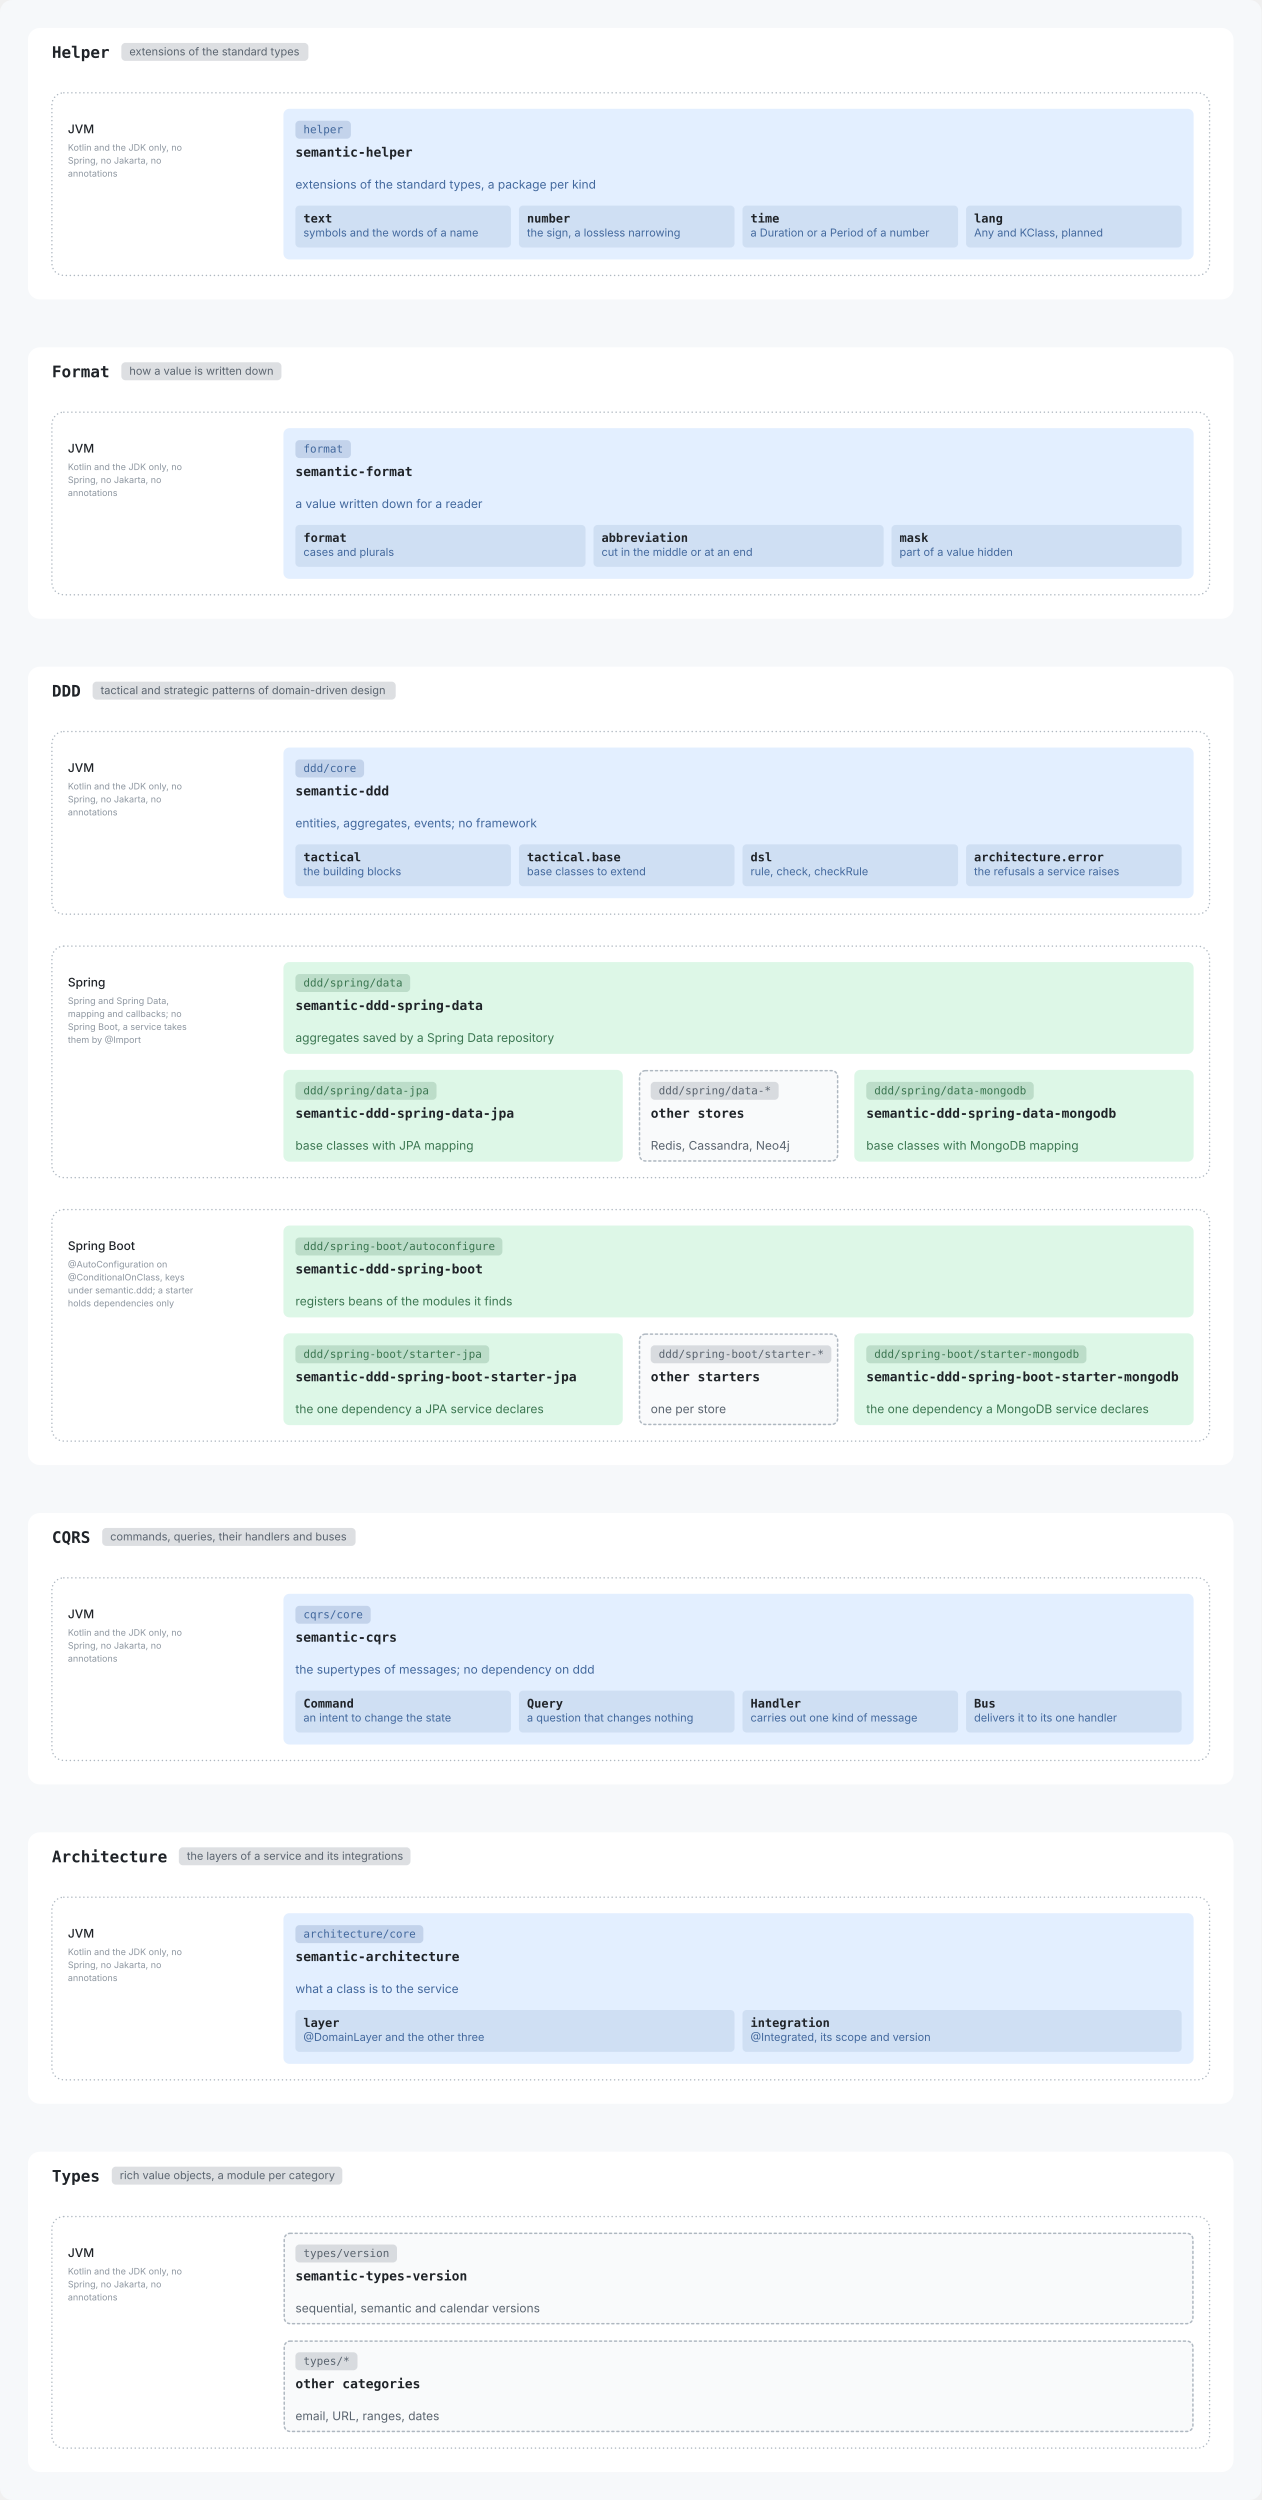
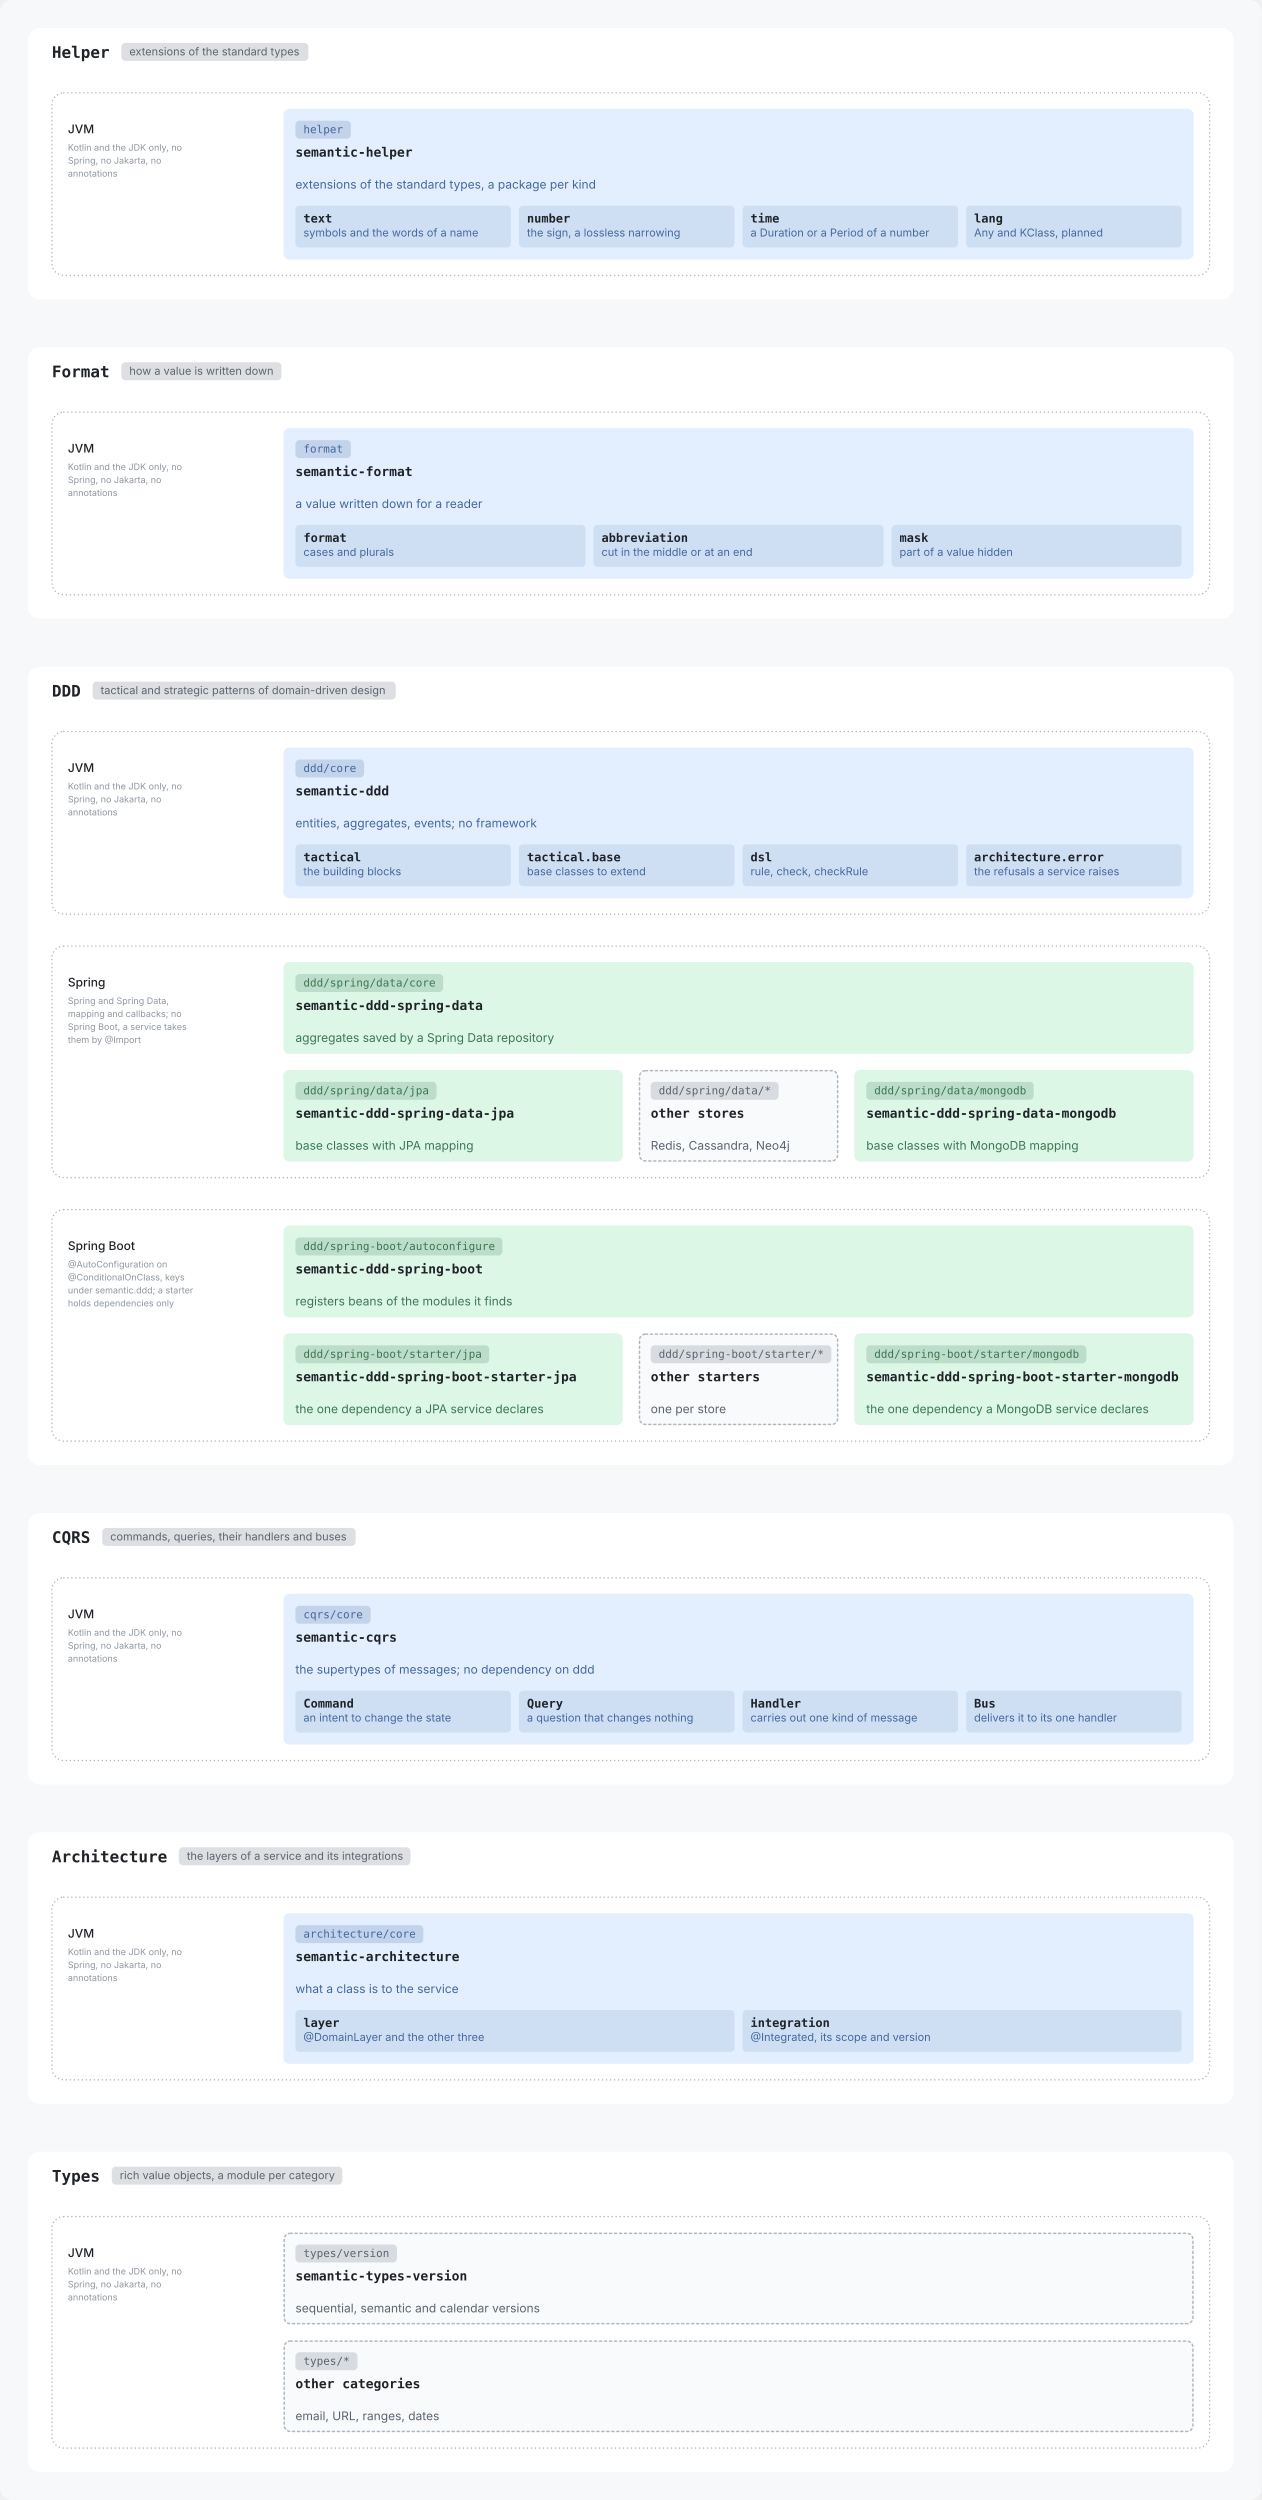
<svg xmlns="http://www.w3.org/2000/svg" viewBox="0 0 1264 2505" width="1264" height="2505" role="img">
  <rect width="1264" height="2505" rx="12" fill="#F6F8FA" />
  <g transform="translate(12,12)">
    <rect x="16.0" y="16.0" width="1208.0" height="272.0" rx="12" fill="#FFFFFF" />
    <text x="40.0" y="46.0" font-family="ui-monospace, SFMono-Regular, 'SF Mono', Menlo, Consolas, monospace" font-size="16" font-weight="600" fill="#1F2328" text-anchor="start">Helper</text>
    <rect x="109.6" y="31.0" width="187.4" height="18" rx="4" fill="#59636E" fill-opacity="0.2" />
    <text x="117.6" y="43.5" font-family="-apple-system, BlinkMacSystemFont, 'Segoe UI', Inter, Helvetica, Arial, sans-serif" font-size="11" font-weight="400" fill="#59636E" text-anchor="start">extensions of the standard types</text>
    <rect x="40" y="81" width="1160" height="183" rx="12" fill="none" stroke="#AFB8C1" stroke-width="1.5" stroke-linecap="round" stroke-dasharray="0.01 4" />
    <text x="56.0" y="121.5" font-family="-apple-system, BlinkMacSystemFont, 'Segoe UI', Inter, Helvetica, Arial, sans-serif" font-size="12" font-weight="500" fill="#1F2328" text-anchor="start">JVM</text>
    <text x="56.0" y="139.0" font-family="-apple-system, BlinkMacSystemFont, 'Segoe UI', Inter, Helvetica, Arial, sans-serif" font-size="9" font-weight="400" fill="#8C959F" text-anchor="start">Kotlin and the JDK only, no</text>
    <text x="56.0" y="152.0" font-family="-apple-system, BlinkMacSystemFont, 'Segoe UI', Inter, Helvetica, Arial, sans-serif" font-size="9" font-weight="400" fill="#8C959F" text-anchor="start">Spring, no Jakarta, no</text>
    <text x="56.0" y="165.0" font-family="-apple-system, BlinkMacSystemFont, 'Segoe UI', Inter, Helvetica, Arial, sans-serif" font-size="9" font-weight="400" fill="#8C959F" text-anchor="start">annotations</text>
    <rect x="272.0" y="97.0" width="912.0" height="151.0" rx="6" fill="#E3EFFF" />
    <rect x="284.0" y="109.0" width="55.6" height="18" rx="4" fill="#41679C" fill-opacity="0.2" />
    <text x="292.0" y="121.5" font-family="ui-monospace, SFMono-Regular, 'SF Mono', Menlo, Consolas, monospace" font-size="11" font-weight="400" fill="#41679C" text-anchor="start">helper</text>
    <text x="284.0" y="145.0" font-family="ui-monospace, SFMono-Regular, 'SF Mono', Menlo, Consolas, monospace" font-size="13" font-weight="600" fill="#1F2328" text-anchor="start">semantic-helper</text>
    <text x="284.0" y="177.0" font-family="-apple-system, BlinkMacSystemFont, 'Segoe UI', Inter, Helvetica, Arial, sans-serif" font-size="12" font-weight="400" fill="#41679C" text-anchor="start">extensions of the standard types, a package per kind</text>
    <rect x="284.0" y="194.0" width="216.0" height="42" rx="4" fill="#41679C" fill-opacity="0.12" />
    <text x="292.0" y="211.0" font-family="ui-monospace, SFMono-Regular, 'SF Mono', Menlo, Consolas, monospace" font-size="12" font-weight="600" fill="#1F2328" text-anchor="start">text</text>
    <text x="292.0" y="225.0" font-family="-apple-system, BlinkMacSystemFont, 'Segoe UI', Inter, Helvetica, Arial, sans-serif" font-size="11" font-weight="400" fill="#41679C" text-anchor="start">symbols and the words of a name</text>
    <rect x="508.0" y="194.0" width="216.0" height="42" rx="4" fill="#41679C" fill-opacity="0.12" />
    <text x="516.0" y="211.0" font-family="ui-monospace, SFMono-Regular, 'SF Mono', Menlo, Consolas, monospace" font-size="12" font-weight="600" fill="#1F2328" text-anchor="start">number</text>
    <text x="516.0" y="225.0" font-family="-apple-system, BlinkMacSystemFont, 'Segoe UI', Inter, Helvetica, Arial, sans-serif" font-size="11" font-weight="400" fill="#41679C" text-anchor="start">the sign, a lossless narrowing</text>
    <rect x="732.0" y="194.0" width="216.0" height="42" rx="4" fill="#41679C" fill-opacity="0.12" />
    <text x="740.0" y="211.0" font-family="ui-monospace, SFMono-Regular, 'SF Mono', Menlo, Consolas, monospace" font-size="12" font-weight="600" fill="#1F2328" text-anchor="start">time</text>
    <text x="740.0" y="225.0" font-family="-apple-system, BlinkMacSystemFont, 'Segoe UI', Inter, Helvetica, Arial, sans-serif" font-size="11" font-weight="400" fill="#41679C" text-anchor="start">a Duration or a Period of a number</text>
    <rect x="956.0" y="194.0" width="216.0" height="42" rx="4" fill="#41679C" fill-opacity="0.12" />
    <text x="964.0" y="211.0" font-family="ui-monospace, SFMono-Regular, 'SF Mono', Menlo, Consolas, monospace" font-size="12" font-weight="600" fill="#1F2328" text-anchor="start">lang</text>
    <text x="964.0" y="225.0" font-family="-apple-system, BlinkMacSystemFont, 'Segoe UI', Inter, Helvetica, Arial, sans-serif" font-size="11" font-weight="400" fill="#41679C" text-anchor="start">Any and KClass, planned</text>
    <rect x="16.0" y="336.0" width="1208.0" height="272.0" rx="12" fill="#FFFFFF" />
    <text x="40.0" y="366.0" font-family="ui-monospace, SFMono-Regular, 'SF Mono', Menlo, Consolas, monospace" font-size="16" font-weight="600" fill="#1F2328" text-anchor="start">Format</text>
    <rect x="109.6" y="351.0" width="160.4" height="18" rx="4" fill="#59636E" fill-opacity="0.2" />
    <text x="117.6" y="363.5" font-family="-apple-system, BlinkMacSystemFont, 'Segoe UI', Inter, Helvetica, Arial, sans-serif" font-size="11" font-weight="400" fill="#59636E" text-anchor="start">how a value is written down</text>
    <rect x="40" y="401" width="1160" height="183" rx="12" fill="none" stroke="#AFB8C1" stroke-width="1.5" stroke-linecap="round" stroke-dasharray="0.01 4" />
    <text x="56.0" y="441.5" font-family="-apple-system, BlinkMacSystemFont, 'Segoe UI', Inter, Helvetica, Arial, sans-serif" font-size="12" font-weight="500" fill="#1F2328" text-anchor="start">JVM</text>
    <text x="56.0" y="459.0" font-family="-apple-system, BlinkMacSystemFont, 'Segoe UI', Inter, Helvetica, Arial, sans-serif" font-size="9" font-weight="400" fill="#8C959F" text-anchor="start">Kotlin and the JDK only, no</text>
    <text x="56.0" y="472.0" font-family="-apple-system, BlinkMacSystemFont, 'Segoe UI', Inter, Helvetica, Arial, sans-serif" font-size="9" font-weight="400" fill="#8C959F" text-anchor="start">Spring, no Jakarta, no</text>
    <text x="56.0" y="485.0" font-family="-apple-system, BlinkMacSystemFont, 'Segoe UI', Inter, Helvetica, Arial, sans-serif" font-size="9" font-weight="400" fill="#8C959F" text-anchor="start">annotations</text>
    <rect x="272.0" y="417.0" width="912.0" height="151.0" rx="6" fill="#E3EFFF" />
    <rect x="284.0" y="429.0" width="55.6" height="18" rx="4" fill="#41679C" fill-opacity="0.2" />
    <text x="292.0" y="441.5" font-family="ui-monospace, SFMono-Regular, 'SF Mono', Menlo, Consolas, monospace" font-size="11" font-weight="400" fill="#41679C" text-anchor="start">format</text>
    <text x="284.0" y="465.0" font-family="ui-monospace, SFMono-Regular, 'SF Mono', Menlo, Consolas, monospace" font-size="13" font-weight="600" fill="#1F2328" text-anchor="start">semantic-format</text>
    <text x="284.0" y="497.0" font-family="-apple-system, BlinkMacSystemFont, 'Segoe UI', Inter, Helvetica, Arial, sans-serif" font-size="12" font-weight="400" fill="#41679C" text-anchor="start">a value written down for a reader</text>
    <rect x="284.0" y="514.0" width="290.7" height="42" rx="4" fill="#41679C" fill-opacity="0.12" />
    <text x="292.0" y="531.0" font-family="ui-monospace, SFMono-Regular, 'SF Mono', Menlo, Consolas, monospace" font-size="12" font-weight="600" fill="#1F2328" text-anchor="start">format</text>
    <text x="292.0" y="545.0" font-family="-apple-system, BlinkMacSystemFont, 'Segoe UI', Inter, Helvetica, Arial, sans-serif" font-size="11" font-weight="400" fill="#41679C" text-anchor="start">cases and plurals</text>
    <rect x="582.7" y="514.0" width="290.7" height="42" rx="4" fill="#41679C" fill-opacity="0.12" />
    <text x="590.7" y="531.0" font-family="ui-monospace, SFMono-Regular, 'SF Mono', Menlo, Consolas, monospace" font-size="12" font-weight="600" fill="#1F2328" text-anchor="start">abbreviation</text>
    <text x="590.7" y="545.0" font-family="-apple-system, BlinkMacSystemFont, 'Segoe UI', Inter, Helvetica, Arial, sans-serif" font-size="11" font-weight="400" fill="#41679C" text-anchor="start">cut in the middle or at an end</text>
    <rect x="881.3" y="514.0" width="290.7" height="42" rx="4" fill="#41679C" fill-opacity="0.12" />
    <text x="889.3" y="531.0" font-family="ui-monospace, SFMono-Regular, 'SF Mono', Menlo, Consolas, monospace" font-size="12" font-weight="600" fill="#1F2328" text-anchor="start">mask</text>
    <text x="889.3" y="545.0" font-family="-apple-system, BlinkMacSystemFont, 'Segoe UI', Inter, Helvetica, Arial, sans-serif" font-size="11" font-weight="400" fill="#41679C" text-anchor="start">part of a value hidden</text>
    <rect x="16.0" y="656.0" width="1208.0" height="800.0" rx="12" fill="#FFFFFF" />
    <text x="40.0" y="686.0" font-family="ui-monospace, SFMono-Regular, 'SF Mono', Menlo, Consolas, monospace" font-size="16" font-weight="600" fill="#1F2328" text-anchor="start">DDD</text>
    <rect x="80.8" y="671.0" width="303.7" height="18" rx="4" fill="#59636E" fill-opacity="0.2" />
    <text x="88.8" y="683.5" font-family="-apple-system, BlinkMacSystemFont, 'Segoe UI', Inter, Helvetica, Arial, sans-serif" font-size="11" font-weight="400" fill="#59636E" text-anchor="start">tactical and strategic patterns of domain-driven design</text>
    <rect x="40" y="721" width="1160" height="183" rx="12" fill="none" stroke="#AFB8C1" stroke-width="1.5" stroke-linecap="round" stroke-dasharray="0.01 4" />
    <text x="56.0" y="761.5" font-family="-apple-system, BlinkMacSystemFont, 'Segoe UI', Inter, Helvetica, Arial, sans-serif" font-size="12" font-weight="500" fill="#1F2328" text-anchor="start">JVM</text>
    <text x="56.0" y="779.0" font-family="-apple-system, BlinkMacSystemFont, 'Segoe UI', Inter, Helvetica, Arial, sans-serif" font-size="9" font-weight="400" fill="#8C959F" text-anchor="start">Kotlin and the JDK only, no</text>
    <text x="56.0" y="792.0" font-family="-apple-system, BlinkMacSystemFont, 'Segoe UI', Inter, Helvetica, Arial, sans-serif" font-size="9" font-weight="400" fill="#8C959F" text-anchor="start">Spring, no Jakarta, no</text>
    <text x="56.0" y="805.0" font-family="-apple-system, BlinkMacSystemFont, 'Segoe UI', Inter, Helvetica, Arial, sans-serif" font-size="9" font-weight="400" fill="#8C959F" text-anchor="start">annotations</text>
    <rect x="272.0" y="737.0" width="912.0" height="151.0" rx="6" fill="#E3EFFF" />
    <rect x="284.0" y="749.0" width="68.8" height="18" rx="4" fill="#41679C" fill-opacity="0.2" />
    <text x="292.0" y="761.5" font-family="ui-monospace, SFMono-Regular, 'SF Mono', Menlo, Consolas, monospace" font-size="11" font-weight="400" fill="#41679C" text-anchor="start">ddd/core</text>
    <text x="284.0" y="785.0" font-family="ui-monospace, SFMono-Regular, 'SF Mono', Menlo, Consolas, monospace" font-size="13" font-weight="600" fill="#1F2328" text-anchor="start">semantic-ddd</text>
    <text x="284.0" y="817.0" font-family="-apple-system, BlinkMacSystemFont, 'Segoe UI', Inter, Helvetica, Arial, sans-serif" font-size="12" font-weight="400" fill="#41679C" text-anchor="start">entities, aggregates, events; no framework</text>
    <rect x="284.0" y="834.0" width="216.0" height="42" rx="4" fill="#41679C" fill-opacity="0.12" />
    <text x="292.0" y="851.0" font-family="ui-monospace, SFMono-Regular, 'SF Mono', Menlo, Consolas, monospace" font-size="12" font-weight="600" fill="#1F2328" text-anchor="start">tactical</text>
    <text x="292.0" y="865.0" font-family="-apple-system, BlinkMacSystemFont, 'Segoe UI', Inter, Helvetica, Arial, sans-serif" font-size="11" font-weight="400" fill="#41679C" text-anchor="start">the building blocks</text>
    <rect x="508.0" y="834.0" width="216.0" height="42" rx="4" fill="#41679C" fill-opacity="0.12" />
    <text x="516.0" y="851.0" font-family="ui-monospace, SFMono-Regular, 'SF Mono', Menlo, Consolas, monospace" font-size="12" font-weight="600" fill="#1F2328" text-anchor="start">tactical.base</text>
    <text x="516.0" y="865.0" font-family="-apple-system, BlinkMacSystemFont, 'Segoe UI', Inter, Helvetica, Arial, sans-serif" font-size="11" font-weight="400" fill="#41679C" text-anchor="start">base classes to extend</text>
    <rect x="732.0" y="834.0" width="216.0" height="42" rx="4" fill="#41679C" fill-opacity="0.12" />
    <text x="740.0" y="851.0" font-family="ui-monospace, SFMono-Regular, 'SF Mono', Menlo, Consolas, monospace" font-size="12" font-weight="600" fill="#1F2328" text-anchor="start">dsl</text>
    <text x="740.0" y="865.0" font-family="-apple-system, BlinkMacSystemFont, 'Segoe UI', Inter, Helvetica, Arial, sans-serif" font-size="11" font-weight="400" fill="#41679C" text-anchor="start">rule, check, checkRule</text>
    <rect x="956.0" y="834.0" width="216.0" height="42" rx="4" fill="#41679C" fill-opacity="0.12" />
    <text x="964.0" y="851.0" font-family="ui-monospace, SFMono-Regular, 'SF Mono', Menlo, Consolas, monospace" font-size="12" font-weight="600" fill="#1F2328" text-anchor="start">architecture.error</text>
    <text x="964.0" y="865.0" font-family="-apple-system, BlinkMacSystemFont, 'Segoe UI', Inter, Helvetica, Arial, sans-serif" font-size="11" font-weight="400" fill="#41679C" text-anchor="start">the refusals a service raises</text>
    <rect x="40" y="936" width="1160" height="232" rx="12" fill="none" stroke="#AFB8C1" stroke-width="1.5" stroke-linecap="round" stroke-dasharray="0.01 4" />
    <text x="56.0" y="976.5" font-family="-apple-system, BlinkMacSystemFont, 'Segoe UI', Inter, Helvetica, Arial, sans-serif" font-size="12" font-weight="500" fill="#1F2328" text-anchor="start">Spring</text>
    <text x="56.0" y="994.0" font-family="-apple-system, BlinkMacSystemFont, 'Segoe UI', Inter, Helvetica, Arial, sans-serif" font-size="9" font-weight="400" fill="#8C959F" text-anchor="start">Spring and Spring Data,</text>
    <text x="56.0" y="1007.0" font-family="-apple-system, BlinkMacSystemFont, 'Segoe UI', Inter, Helvetica, Arial, sans-serif" font-size="9" font-weight="400" fill="#8C959F" text-anchor="start">mapping and callbacks; no</text>
    <text x="56.0" y="1020.0" font-family="-apple-system, BlinkMacSystemFont, 'Segoe UI', Inter, Helvetica, Arial, sans-serif" font-size="9" font-weight="400" fill="#8C959F" text-anchor="start">Spring Boot, a service takes</text>
    <text x="56.0" y="1033.0" font-family="-apple-system, BlinkMacSystemFont, 'Segoe UI', Inter, Helvetica, Arial, sans-serif" font-size="9" font-weight="400" fill="#8C959F" text-anchor="start">them by @Import</text>
    <rect x="272.0" y="952.0" width="912.0" height="92.0" rx="6" fill="#DDF7E7" />
-     <rect x="284.0" y="964.0" width="115.0" height="18" rx="4" fill="#3A7550" fill-opacity="0.2" />
-     <text x="292.0" y="976.5" font-family="ui-monospace, SFMono-Regular, 'SF Mono', Menlo, Consolas, monospace" font-size="11" font-weight="400" fill="#3A7550" text-anchor="start">ddd/spring/data</text>
+     <rect x="284.0" y="964.0" width="148.0" height="18" rx="4" fill="#3A7550" fill-opacity="0.2" />
+     <text x="292.0" y="976.5" font-family="ui-monospace, SFMono-Regular, 'SF Mono', Menlo, Consolas, monospace" font-size="11" font-weight="400" fill="#3A7550" text-anchor="start">ddd/spring/data/core</text>
    <text x="284.0" y="1000.0" font-family="ui-monospace, SFMono-Regular, 'SF Mono', Menlo, Consolas, monospace" font-size="13" font-weight="600" fill="#1F2328" text-anchor="start">semantic-ddd-spring-data</text>
    <text x="284.0" y="1032.0" font-family="-apple-system, BlinkMacSystemFont, 'Segoe UI', Inter, Helvetica, Arial, sans-serif" font-size="12" font-weight="400" fill="#3A7550" text-anchor="start">aggregates saved by a Spring Data repository</text>
    <rect x="272.0" y="1060.0" width="340.0" height="92.0" rx="6" fill="#DDF7E7" />
    <rect x="284.0" y="1072.0" width="141.4" height="18" rx="4" fill="#3A7550" fill-opacity="0.2" />
-     <text x="292.0" y="1084.5" font-family="ui-monospace, SFMono-Regular, 'SF Mono', Menlo, Consolas, monospace" font-size="11" font-weight="400" fill="#3A7550" text-anchor="start">ddd/spring/data-jpa</text>
+     <text x="292.0" y="1084.5" font-family="ui-monospace, SFMono-Regular, 'SF Mono', Menlo, Consolas, monospace" font-size="11" font-weight="400" fill="#3A7550" text-anchor="start">ddd/spring/data/jpa</text>
    <text x="284.0" y="1108.0" font-family="ui-monospace, SFMono-Regular, 'SF Mono', Menlo, Consolas, monospace" font-size="13" font-weight="600" fill="#1F2328" text-anchor="start">semantic-ddd-spring-data-jpa</text>
    <text x="284.0" y="1140.0" font-family="-apple-system, BlinkMacSystemFont, 'Segoe UI', Inter, Helvetica, Arial, sans-serif" font-size="12" font-weight="400" fill="#3A7550" text-anchor="start">base classes with JPA mapping</text>
    <rect x="628.0" y="1060.0" width="200.0" height="92.0" rx="6" fill="#F9FAFB" />
    <rect x="640.0" y="1072.0" width="128.2" height="18" rx="4" fill="#59636E" fill-opacity="0.2" />
-     <text x="648.0" y="1084.5" font-family="ui-monospace, SFMono-Regular, 'SF Mono', Menlo, Consolas, monospace" font-size="11" font-weight="400" fill="#59636E" text-anchor="start">ddd/spring/data-*</text>
+     <text x="648.0" y="1084.5" font-family="ui-monospace, SFMono-Regular, 'SF Mono', Menlo, Consolas, monospace" font-size="11" font-weight="400" fill="#59636E" text-anchor="start">ddd/spring/data/*</text>
    <text x="640.0" y="1108.0" font-family="ui-monospace, SFMono-Regular, 'SF Mono', Menlo, Consolas, monospace" font-size="13" font-weight="600" fill="#1F2328" text-anchor="start">other stores</text>
    <text x="640.0" y="1140.0" font-family="-apple-system, BlinkMacSystemFont, 'Segoe UI', Inter, Helvetica, Arial, sans-serif" font-size="12" font-weight="400" fill="#59636E" text-anchor="start">Redis, Cassandra, Neo4j</text>
    <rect x="628.8" y="1060.8" width="198.5" height="90.5" rx="6" fill="none" stroke="#AFB8C1" stroke-width="1.5" stroke-dasharray="2 3" stroke-linecap="round" />
    <rect x="844.0" y="1060.0" width="340.0" height="92.0" rx="6" fill="#DDF7E7" />
    <rect x="856.0" y="1072.0" width="167.8" height="18" rx="4" fill="#3A7550" fill-opacity="0.2" />
-     <text x="864.0" y="1084.5" font-family="ui-monospace, SFMono-Regular, 'SF Mono', Menlo, Consolas, monospace" font-size="11" font-weight="400" fill="#3A7550" text-anchor="start">ddd/spring/data-mongodb</text>
+     <text x="864.0" y="1084.5" font-family="ui-monospace, SFMono-Regular, 'SF Mono', Menlo, Consolas, monospace" font-size="11" font-weight="400" fill="#3A7550" text-anchor="start">ddd/spring/data/mongodb</text>
    <text x="856.0" y="1108.0" font-family="ui-monospace, SFMono-Regular, 'SF Mono', Menlo, Consolas, monospace" font-size="13" font-weight="600" fill="#1F2328" text-anchor="start">semantic-ddd-spring-data-mongodb</text>
    <text x="856.0" y="1140.0" font-family="-apple-system, BlinkMacSystemFont, 'Segoe UI', Inter, Helvetica, Arial, sans-serif" font-size="12" font-weight="400" fill="#3A7550" text-anchor="start">base classes with MongoDB mapping</text>
    <rect x="40" y="1200" width="1160" height="232" rx="12" fill="none" stroke="#AFB8C1" stroke-width="1.5" stroke-linecap="round" stroke-dasharray="0.01 4" />
    <text x="56.0" y="1240.5" font-family="-apple-system, BlinkMacSystemFont, 'Segoe UI', Inter, Helvetica, Arial, sans-serif" font-size="12" font-weight="500" fill="#1F2328" text-anchor="start">Spring Boot</text>
    <text x="56.0" y="1258.0" font-family="-apple-system, BlinkMacSystemFont, 'Segoe UI', Inter, Helvetica, Arial, sans-serif" font-size="9" font-weight="400" fill="#8C959F" text-anchor="start">@AutoConfiguration on</text>
    <text x="56.0" y="1271.0" font-family="-apple-system, BlinkMacSystemFont, 'Segoe UI', Inter, Helvetica, Arial, sans-serif" font-size="9" font-weight="400" fill="#8C959F" text-anchor="start">@ConditionalOnClass, keys</text>
    <text x="56.0" y="1284.0" font-family="-apple-system, BlinkMacSystemFont, 'Segoe UI', Inter, Helvetica, Arial, sans-serif" font-size="9" font-weight="400" fill="#8C959F" text-anchor="start">under semantic.ddd; a starter</text>
    <text x="56.0" y="1297.0" font-family="-apple-system, BlinkMacSystemFont, 'Segoe UI', Inter, Helvetica, Arial, sans-serif" font-size="9" font-weight="400" fill="#8C959F" text-anchor="start">holds dependencies only</text>
    <rect x="272.0" y="1216.0" width="912.0" height="92.0" rx="6" fill="#DDF7E7" />
    <rect x="284.0" y="1228.0" width="207.4" height="18" rx="4" fill="#3A7550" fill-opacity="0.2" />
    <text x="292.0" y="1240.5" font-family="ui-monospace, SFMono-Regular, 'SF Mono', Menlo, Consolas, monospace" font-size="11" font-weight="400" fill="#3A7550" text-anchor="start">ddd/spring-boot/autoconfigure</text>
    <text x="284.0" y="1264.0" font-family="ui-monospace, SFMono-Regular, 'SF Mono', Menlo, Consolas, monospace" font-size="13" font-weight="600" fill="#1F2328" text-anchor="start">semantic-ddd-spring-boot</text>
    <text x="284.0" y="1296.0" font-family="-apple-system, BlinkMacSystemFont, 'Segoe UI', Inter, Helvetica, Arial, sans-serif" font-size="12" font-weight="400" fill="#3A7550" text-anchor="start">registers beans of the modules it finds</text>
    <rect x="272.0" y="1324.0" width="340.0" height="92.0" rx="6" fill="#DDF7E7" />
    <rect x="284.0" y="1336.0" width="194.2" height="18" rx="4" fill="#3A7550" fill-opacity="0.2" />
-     <text x="292.0" y="1348.5" font-family="ui-monospace, SFMono-Regular, 'SF Mono', Menlo, Consolas, monospace" font-size="11" font-weight="400" fill="#3A7550" text-anchor="start">ddd/spring-boot/starter-jpa</text>
+     <text x="292.0" y="1348.5" font-family="ui-monospace, SFMono-Regular, 'SF Mono', Menlo, Consolas, monospace" font-size="11" font-weight="400" fill="#3A7550" text-anchor="start">ddd/spring-boot/starter/jpa</text>
    <text x="284.0" y="1372.0" font-family="ui-monospace, SFMono-Regular, 'SF Mono', Menlo, Consolas, monospace" font-size="13" font-weight="600" fill="#1F2328" text-anchor="start">semantic-ddd-spring-boot-starter-jpa</text>
    <text x="284.0" y="1404.0" font-family="-apple-system, BlinkMacSystemFont, 'Segoe UI', Inter, Helvetica, Arial, sans-serif" font-size="12" font-weight="400" fill="#3A7550" text-anchor="start">the one dependency a JPA service declares</text>
    <rect x="628.0" y="1324.0" width="200.0" height="92.0" rx="6" fill="#F9FAFB" />
    <rect x="640.0" y="1336.0" width="181.0" height="18" rx="4" fill="#59636E" fill-opacity="0.2" />
-     <text x="648.0" y="1348.5" font-family="ui-monospace, SFMono-Regular, 'SF Mono', Menlo, Consolas, monospace" font-size="11" font-weight="400" fill="#59636E" text-anchor="start">ddd/spring-boot/starter-*</text>
+     <text x="648.0" y="1348.5" font-family="ui-monospace, SFMono-Regular, 'SF Mono', Menlo, Consolas, monospace" font-size="11" font-weight="400" fill="#59636E" text-anchor="start">ddd/spring-boot/starter/*</text>
    <text x="640.0" y="1372.0" font-family="ui-monospace, SFMono-Regular, 'SF Mono', Menlo, Consolas, monospace" font-size="13" font-weight="600" fill="#1F2328" text-anchor="start">other starters</text>
    <text x="640.0" y="1404.0" font-family="-apple-system, BlinkMacSystemFont, 'Segoe UI', Inter, Helvetica, Arial, sans-serif" font-size="12" font-weight="400" fill="#59636E" text-anchor="start">one per store</text>
    <rect x="628.8" y="1324.8" width="198.5" height="90.5" rx="6" fill="none" stroke="#AFB8C1" stroke-width="1.5" stroke-dasharray="2 3" stroke-linecap="round" />
    <rect x="844.0" y="1324.0" width="340.0" height="92.0" rx="6" fill="#DDF7E7" />
    <rect x="856.0" y="1336.0" width="220.6" height="18" rx="4" fill="#3A7550" fill-opacity="0.2" />
-     <text x="864.0" y="1348.5" font-family="ui-monospace, SFMono-Regular, 'SF Mono', Menlo, Consolas, monospace" font-size="11" font-weight="400" fill="#3A7550" text-anchor="start">ddd/spring-boot/starter-mongodb</text>
+     <text x="864.0" y="1348.5" font-family="ui-monospace, SFMono-Regular, 'SF Mono', Menlo, Consolas, monospace" font-size="11" font-weight="400" fill="#3A7550" text-anchor="start">ddd/spring-boot/starter/mongodb</text>
    <text x="856.0" y="1372.0" font-family="ui-monospace, SFMono-Regular, 'SF Mono', Menlo, Consolas, monospace" font-size="13" font-weight="600" fill="#1F2328" text-anchor="start">semantic-ddd-spring-boot-starter-mongodb</text>
    <text x="856.0" y="1404.0" font-family="-apple-system, BlinkMacSystemFont, 'Segoe UI', Inter, Helvetica, Arial, sans-serif" font-size="12" font-weight="400" fill="#3A7550" text-anchor="start">the one dependency a MongoDB service declares</text>
    <rect x="16.0" y="1504.0" width="1208.0" height="272.0" rx="12" fill="#FFFFFF" />
    <text x="40.0" y="1534.0" font-family="ui-monospace, SFMono-Regular, 'SF Mono', Menlo, Consolas, monospace" font-size="16" font-weight="600" fill="#1F2328" text-anchor="start">CQRS</text>
    <rect x="90.4" y="1519.0" width="253.9" height="18" rx="4" fill="#59636E" fill-opacity="0.2" />
    <text x="98.4" y="1531.5" font-family="-apple-system, BlinkMacSystemFont, 'Segoe UI', Inter, Helvetica, Arial, sans-serif" font-size="11" font-weight="400" fill="#59636E" text-anchor="start">commands, queries, their handlers and buses</text>
    <rect x="40" y="1569" width="1160" height="183" rx="12" fill="none" stroke="#AFB8C1" stroke-width="1.5" stroke-linecap="round" stroke-dasharray="0.01 4" />
    <text x="56.0" y="1609.5" font-family="-apple-system, BlinkMacSystemFont, 'Segoe UI', Inter, Helvetica, Arial, sans-serif" font-size="12" font-weight="500" fill="#1F2328" text-anchor="start">JVM</text>
    <text x="56.0" y="1627.0" font-family="-apple-system, BlinkMacSystemFont, 'Segoe UI', Inter, Helvetica, Arial, sans-serif" font-size="9" font-weight="400" fill="#8C959F" text-anchor="start">Kotlin and the JDK only, no</text>
    <text x="56.0" y="1640.0" font-family="-apple-system, BlinkMacSystemFont, 'Segoe UI', Inter, Helvetica, Arial, sans-serif" font-size="9" font-weight="400" fill="#8C959F" text-anchor="start">Spring, no Jakarta, no</text>
    <text x="56.0" y="1653.0" font-family="-apple-system, BlinkMacSystemFont, 'Segoe UI', Inter, Helvetica, Arial, sans-serif" font-size="9" font-weight="400" fill="#8C959F" text-anchor="start">annotations</text>
    <rect x="272.0" y="1585.0" width="912.0" height="151.0" rx="6" fill="#E3EFFF" />
    <rect x="284.0" y="1597.0" width="75.4" height="18" rx="4" fill="#41679C" fill-opacity="0.2" />
    <text x="292.0" y="1609.5" font-family="ui-monospace, SFMono-Regular, 'SF Mono', Menlo, Consolas, monospace" font-size="11" font-weight="400" fill="#41679C" text-anchor="start">cqrs/core</text>
    <text x="284.0" y="1633.0" font-family="ui-monospace, SFMono-Regular, 'SF Mono', Menlo, Consolas, monospace" font-size="13" font-weight="600" fill="#1F2328" text-anchor="start">semantic-cqrs</text>
    <text x="284.0" y="1665.0" font-family="-apple-system, BlinkMacSystemFont, 'Segoe UI', Inter, Helvetica, Arial, sans-serif" font-size="12" font-weight="400" fill="#41679C" text-anchor="start">the supertypes of messages; no dependency on ddd</text>
    <rect x="284.0" y="1682.0" width="216.0" height="42" rx="4" fill="#41679C" fill-opacity="0.12" />
    <text x="292.0" y="1699.0" font-family="ui-monospace, SFMono-Regular, 'SF Mono', Menlo, Consolas, monospace" font-size="12" font-weight="600" fill="#1F2328" text-anchor="start">Command</text>
    <text x="292.0" y="1713.0" font-family="-apple-system, BlinkMacSystemFont, 'Segoe UI', Inter, Helvetica, Arial, sans-serif" font-size="11" font-weight="400" fill="#41679C" text-anchor="start">an intent to change the state</text>
    <rect x="508.0" y="1682.0" width="216.0" height="42" rx="4" fill="#41679C" fill-opacity="0.12" />
    <text x="516.0" y="1699.0" font-family="ui-monospace, SFMono-Regular, 'SF Mono', Menlo, Consolas, monospace" font-size="12" font-weight="600" fill="#1F2328" text-anchor="start">Query</text>
    <text x="516.0" y="1713.0" font-family="-apple-system, BlinkMacSystemFont, 'Segoe UI', Inter, Helvetica, Arial, sans-serif" font-size="11" font-weight="400" fill="#41679C" text-anchor="start">a question that changes nothing</text>
    <rect x="732.0" y="1682.0" width="216.0" height="42" rx="4" fill="#41679C" fill-opacity="0.12" />
    <text x="740.0" y="1699.0" font-family="ui-monospace, SFMono-Regular, 'SF Mono', Menlo, Consolas, monospace" font-size="12" font-weight="600" fill="#1F2328" text-anchor="start">Handler</text>
    <text x="740.0" y="1713.0" font-family="-apple-system, BlinkMacSystemFont, 'Segoe UI', Inter, Helvetica, Arial, sans-serif" font-size="11" font-weight="400" fill="#41679C" text-anchor="start">carries out one kind of message</text>
    <rect x="956.0" y="1682.0" width="216.0" height="42" rx="4" fill="#41679C" fill-opacity="0.12" />
    <text x="964.0" y="1699.0" font-family="ui-monospace, SFMono-Regular, 'SF Mono', Menlo, Consolas, monospace" font-size="12" font-weight="600" fill="#1F2328" text-anchor="start">Bus</text>
    <text x="964.0" y="1713.0" font-family="-apple-system, BlinkMacSystemFont, 'Segoe UI', Inter, Helvetica, Arial, sans-serif" font-size="11" font-weight="400" fill="#41679C" text-anchor="start">delivers it to its one handler</text>
    <rect x="16.0" y="1824.0" width="1208.0" height="272.0" rx="12" fill="#FFFFFF" />
    <text x="40.0" y="1854.0" font-family="ui-monospace, SFMono-Regular, 'SF Mono', Menlo, Consolas, monospace" font-size="16" font-weight="600" fill="#1F2328" text-anchor="start">Architecture</text>
    <rect x="167.2" y="1839.0" width="232.1" height="18" rx="4" fill="#59636E" fill-opacity="0.2" />
    <text x="175.2" y="1851.5" font-family="-apple-system, BlinkMacSystemFont, 'Segoe UI', Inter, Helvetica, Arial, sans-serif" font-size="11" font-weight="400" fill="#59636E" text-anchor="start">the layers of a service and its integrations</text>
    <rect x="40" y="1889" width="1160" height="183" rx="12" fill="none" stroke="#AFB8C1" stroke-width="1.5" stroke-linecap="round" stroke-dasharray="0.01 4" />
    <text x="56.0" y="1929.5" font-family="-apple-system, BlinkMacSystemFont, 'Segoe UI', Inter, Helvetica, Arial, sans-serif" font-size="12" font-weight="500" fill="#1F2328" text-anchor="start">JVM</text>
    <text x="56.0" y="1947.0" font-family="-apple-system, BlinkMacSystemFont, 'Segoe UI', Inter, Helvetica, Arial, sans-serif" font-size="9" font-weight="400" fill="#8C959F" text-anchor="start">Kotlin and the JDK only, no</text>
    <text x="56.0" y="1960.0" font-family="-apple-system, BlinkMacSystemFont, 'Segoe UI', Inter, Helvetica, Arial, sans-serif" font-size="9" font-weight="400" fill="#8C959F" text-anchor="start">Spring, no Jakarta, no</text>
    <text x="56.0" y="1973.0" font-family="-apple-system, BlinkMacSystemFont, 'Segoe UI', Inter, Helvetica, Arial, sans-serif" font-size="9" font-weight="400" fill="#8C959F" text-anchor="start">annotations</text>
    <rect x="272.0" y="1905.0" width="912.0" height="151.0" rx="6" fill="#E3EFFF" />
    <rect x="284.0" y="1917.0" width="128.2" height="18" rx="4" fill="#41679C" fill-opacity="0.2" />
    <text x="292.0" y="1929.5" font-family="ui-monospace, SFMono-Regular, 'SF Mono', Menlo, Consolas, monospace" font-size="11" font-weight="400" fill="#41679C" text-anchor="start">architecture/core</text>
    <text x="284.0" y="1953.0" font-family="ui-monospace, SFMono-Regular, 'SF Mono', Menlo, Consolas, monospace" font-size="13" font-weight="600" fill="#1F2328" text-anchor="start">semantic-architecture</text>
    <text x="284.0" y="1985.0" font-family="-apple-system, BlinkMacSystemFont, 'Segoe UI', Inter, Helvetica, Arial, sans-serif" font-size="12" font-weight="400" fill="#41679C" text-anchor="start">what a class is to the service</text>
    <rect x="284.0" y="2002.0" width="440.0" height="42" rx="4" fill="#41679C" fill-opacity="0.12" />
    <text x="292.0" y="2019.0" font-family="ui-monospace, SFMono-Regular, 'SF Mono', Menlo, Consolas, monospace" font-size="12" font-weight="600" fill="#1F2328" text-anchor="start">layer</text>
    <text x="292.0" y="2033.0" font-family="-apple-system, BlinkMacSystemFont, 'Segoe UI', Inter, Helvetica, Arial, sans-serif" font-size="11" font-weight="400" fill="#41679C" text-anchor="start">@DomainLayer and the other three</text>
    <rect x="732.0" y="2002.0" width="440.0" height="42" rx="4" fill="#41679C" fill-opacity="0.12" />
    <text x="740.0" y="2019.0" font-family="ui-monospace, SFMono-Regular, 'SF Mono', Menlo, Consolas, monospace" font-size="12" font-weight="600" fill="#1F2328" text-anchor="start">integration</text>
    <text x="740.0" y="2033.0" font-family="-apple-system, BlinkMacSystemFont, 'Segoe UI', Inter, Helvetica, Arial, sans-serif" font-size="11" font-weight="400" fill="#41679C" text-anchor="start">@Integrated, its scope and version</text>
    <rect x="16.0" y="2144.0" width="1208.0" height="321.0" rx="12" fill="#FFFFFF" />
    <text x="40.0" y="2174.0" font-family="ui-monospace, SFMono-Regular, 'SF Mono', Menlo, Consolas, monospace" font-size="16" font-weight="600" fill="#1F2328" text-anchor="start">Types</text>
    <rect x="100.0" y="2159.0" width="231.0" height="18" rx="4" fill="#59636E" fill-opacity="0.2" />
    <text x="108.0" y="2171.5" font-family="-apple-system, BlinkMacSystemFont, 'Segoe UI', Inter, Helvetica, Arial, sans-serif" font-size="11" font-weight="400" fill="#59636E" text-anchor="start">rich value objects, a module per category</text>
    <rect x="40" y="2209" width="1160" height="232" rx="12" fill="none" stroke="#AFB8C1" stroke-width="1.5" stroke-linecap="round" stroke-dasharray="0.01 4" />
    <text x="56.0" y="2249.5" font-family="-apple-system, BlinkMacSystemFont, 'Segoe UI', Inter, Helvetica, Arial, sans-serif" font-size="12" font-weight="500" fill="#1F2328" text-anchor="start">JVM</text>
    <text x="56.0" y="2267.0" font-family="-apple-system, BlinkMacSystemFont, 'Segoe UI', Inter, Helvetica, Arial, sans-serif" font-size="9" font-weight="400" fill="#8C959F" text-anchor="start">Kotlin and the JDK only, no</text>
    <text x="56.0" y="2280.0" font-family="-apple-system, BlinkMacSystemFont, 'Segoe UI', Inter, Helvetica, Arial, sans-serif" font-size="9" font-weight="400" fill="#8C959F" text-anchor="start">Spring, no Jakarta, no</text>
    <text x="56.0" y="2293.0" font-family="-apple-system, BlinkMacSystemFont, 'Segoe UI', Inter, Helvetica, Arial, sans-serif" font-size="9" font-weight="400" fill="#8C959F" text-anchor="start">annotations</text>
    <rect x="272.0" y="2225.0" width="912.0" height="92.0" rx="6" fill="#F9FAFB" />
    <rect x="284.0" y="2237.0" width="101.8" height="18" rx="4" fill="#59636E" fill-opacity="0.2" />
    <text x="292.0" y="2249.5" font-family="ui-monospace, SFMono-Regular, 'SF Mono', Menlo, Consolas, monospace" font-size="11" font-weight="400" fill="#59636E" text-anchor="start">types/version</text>
    <text x="284.0" y="2273.0" font-family="ui-monospace, SFMono-Regular, 'SF Mono', Menlo, Consolas, monospace" font-size="13" font-weight="600" fill="#1F2328" text-anchor="start">semantic-types-version</text>
    <text x="284.0" y="2305.0" font-family="-apple-system, BlinkMacSystemFont, 'Segoe UI', Inter, Helvetica, Arial, sans-serif" font-size="12" font-weight="400" fill="#59636E" text-anchor="start">sequential, semantic and calendar versions</text>
    <rect x="272.8" y="2225.8" width="910.5" height="90.5" rx="6" fill="none" stroke="#AFB8C1" stroke-width="1.5" stroke-dasharray="2 3" stroke-linecap="round" />
    <rect x="272.0" y="2333.0" width="912.0" height="92.0" rx="6" fill="#F9FAFB" />
    <rect x="284.0" y="2345.0" width="62.2" height="18" rx="4" fill="#59636E" fill-opacity="0.2" />
    <text x="292.0" y="2357.5" font-family="ui-monospace, SFMono-Regular, 'SF Mono', Menlo, Consolas, monospace" font-size="11" font-weight="400" fill="#59636E" text-anchor="start">types/*</text>
    <text x="284.0" y="2381.0" font-family="ui-monospace, SFMono-Regular, 'SF Mono', Menlo, Consolas, monospace" font-size="13" font-weight="600" fill="#1F2328" text-anchor="start">other categories</text>
    <text x="284.0" y="2413.0" font-family="-apple-system, BlinkMacSystemFont, 'Segoe UI', Inter, Helvetica, Arial, sans-serif" font-size="12" font-weight="400" fill="#59636E" text-anchor="start">email, URL, ranges, dates</text>
    <rect x="272.8" y="2333.8" width="910.5" height="90.5" rx="6" fill="none" stroke="#AFB8C1" stroke-width="1.5" stroke-dasharray="2 3" stroke-linecap="round" />
  </g>
</svg>
